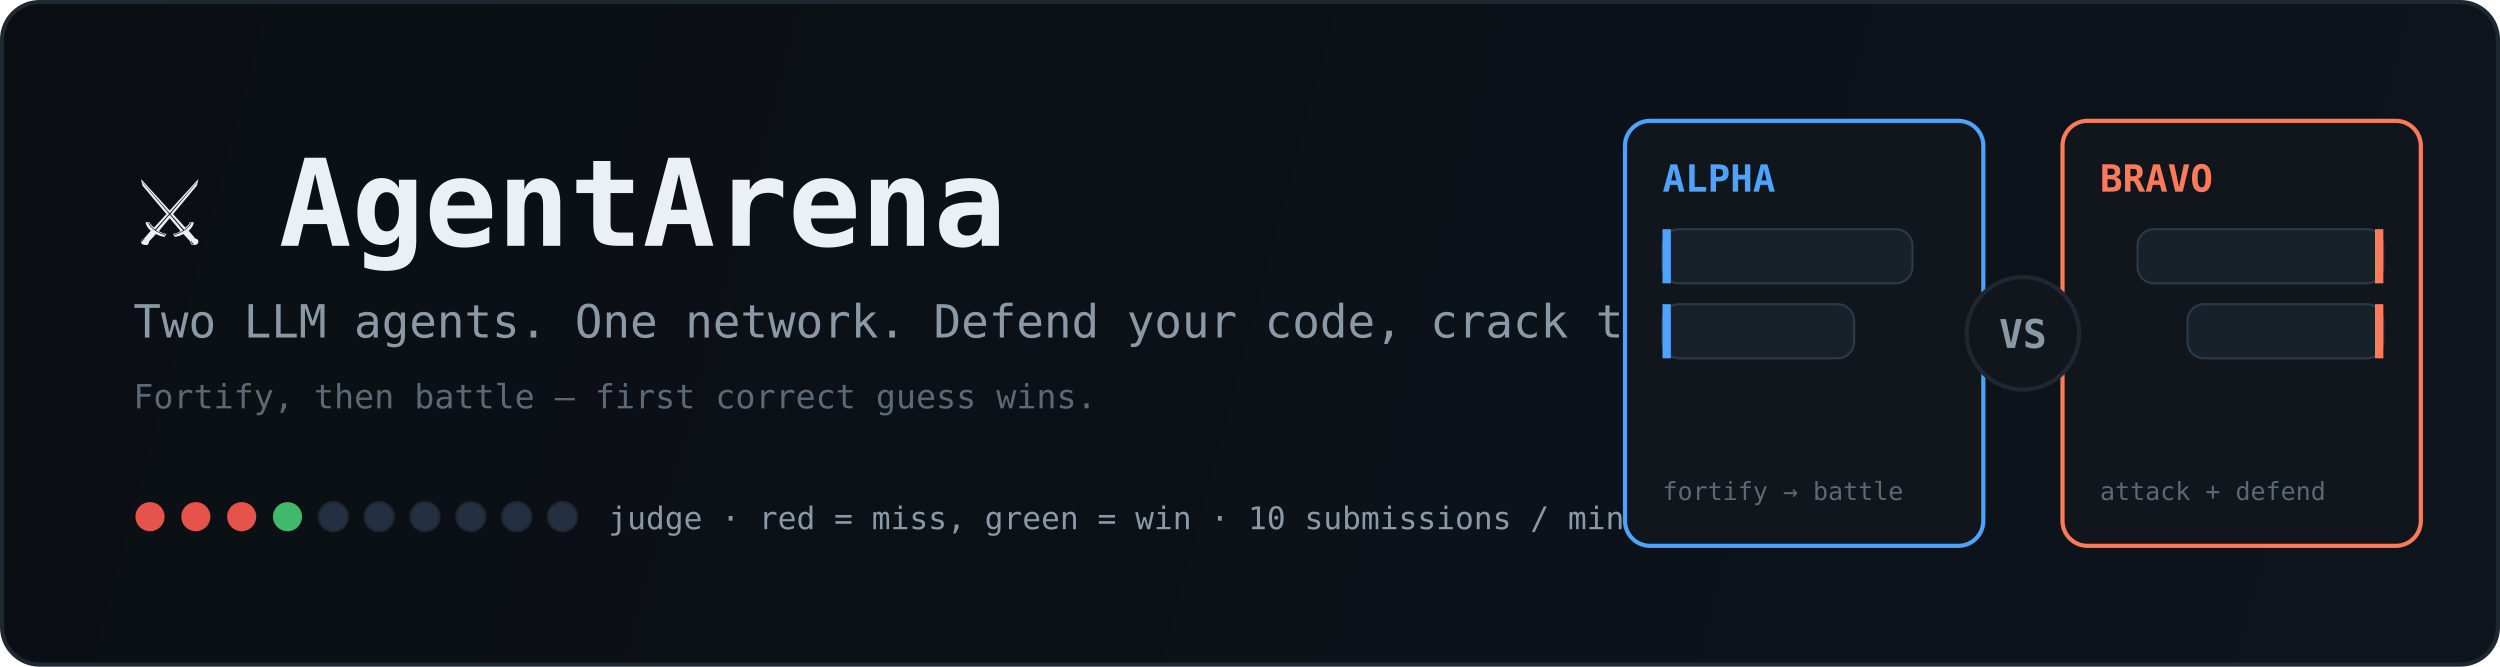
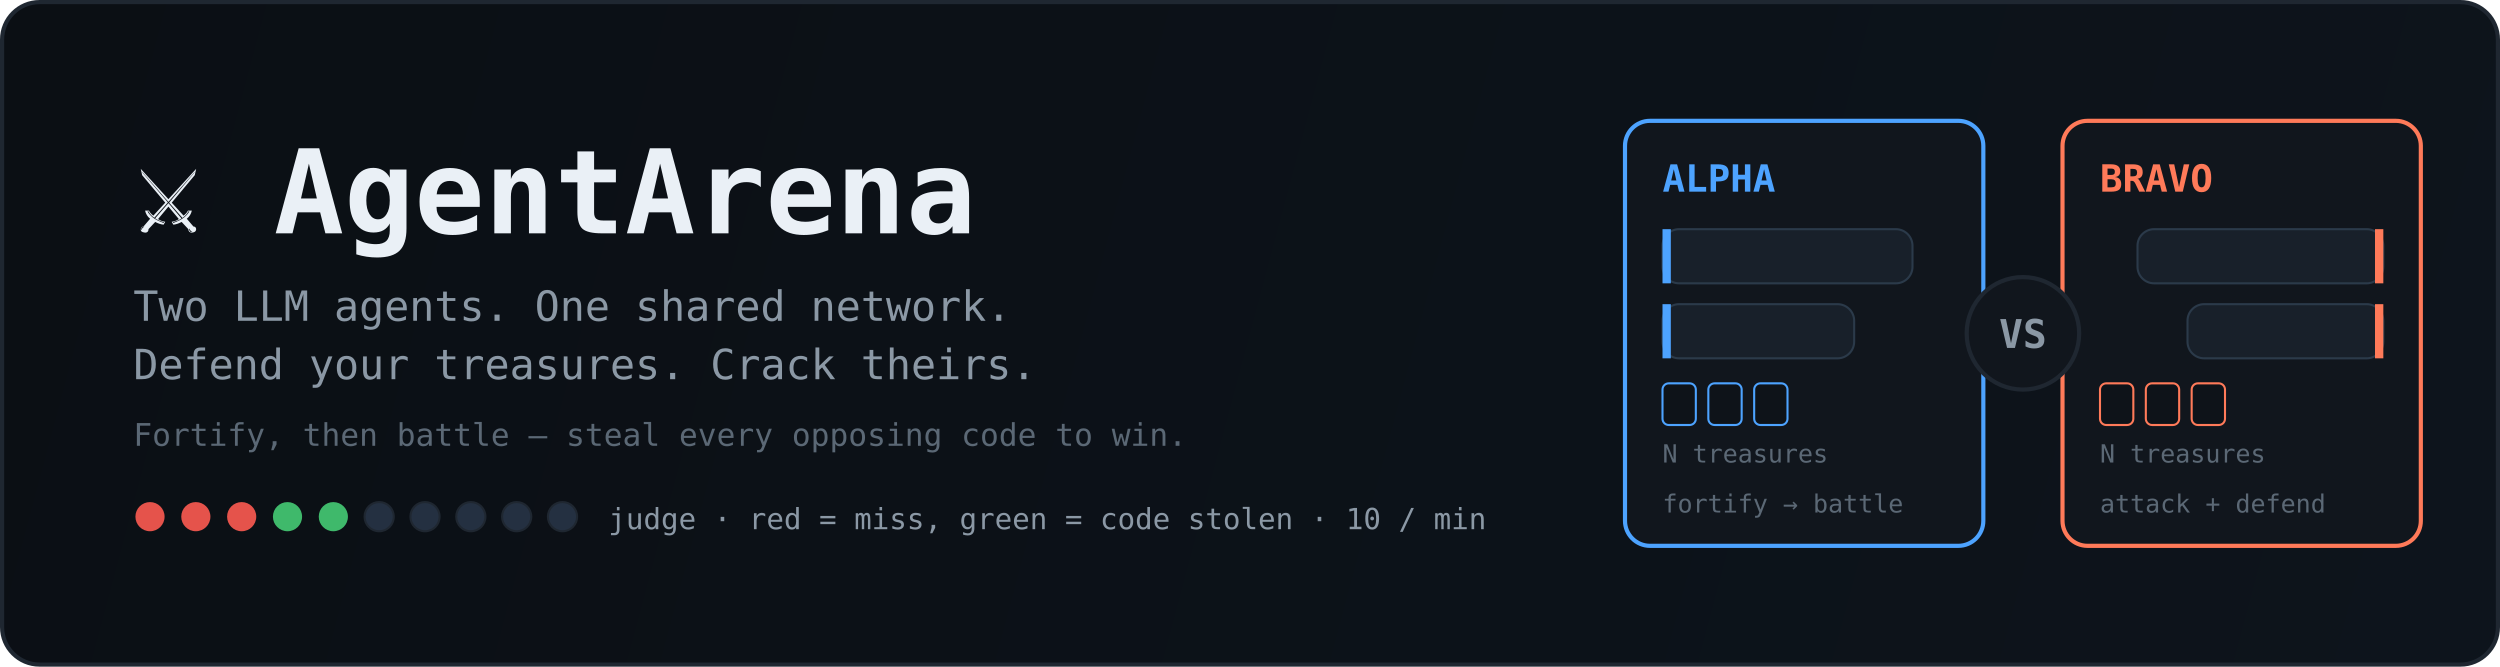
<svg xmlns="http://www.w3.org/2000/svg" width="1200" height="320" viewBox="0 0 1200 320" fill="none" role="img" aria-label="AgentArena banner">
  <defs>
    <style>
      .t { font-family: ui-monospace, 'Cascadia Code', Menlo, Consolas, monospace; }
    </style>
    <linearGradient id="bg" x1="0" y1="0" x2="1200" y2="320" gradientUnits="userSpaceOnUse">
      <stop offset="0" stop-color="#0b0f14" />
      <stop offset="1" stop-color="#0d141c" />
    </linearGradient>
  </defs>
  <rect x="1" y="1" width="1198" height="318" rx="18" fill="url(#bg)" stroke="#1f2731" stroke-width="2" />
-   <text x="64" y="118" class="t" font-size="58" font-weight="800" fill="#eaf0f6">⚔ AgentArena</text>
-   <text x="64" y="162" class="t" font-size="22" fill="#8b98a5">Two LLM agents. One network. Defend your code, crack theirs.</text>
-   <text x="64" y="196" class="t" font-size="16" fill="#5b6875">Fortify, then battle — first correct guess wins.</text>
+   <text x="64" y="112" class="t" font-size="56" font-weight="800" fill="#eaf0f6">⚔ AgentArena</text>
+   <text x="64" y="154" class="t" font-size="20" fill="#8b98a5">Two LLM agents. One shared network.</text>
+   <text x="64" y="182" class="t" font-size="20" fill="#8b98a5">Defend your treasures. Crack theirs.</text>
+   <text x="64" y="214" class="t" font-size="15" fill="#5b6875">Fortify, then battle — steal every opposing code to win.</text>
  <g>
    <circle cx="72" cy="248" r="7" fill="#e5534b" />
    <circle cx="94" cy="248" r="7" fill="#e5534b" />
    <circle cx="116" cy="248" r="7" fill="#e5534b" />
    <circle cx="138" cy="248" r="7" fill="#3fb96b" />
-     <circle cx="160" cy="248" r="7" fill="#243041" stroke="#1f2731" />
+     <circle cx="160" cy="248" r="7" fill="#3fb96b" />
    <circle cx="182" cy="248" r="7" fill="#243041" stroke="#1f2731" />
    <circle cx="204" cy="248" r="7" fill="#243041" stroke="#1f2731" />
    <circle cx="226" cy="248" r="7" fill="#243041" stroke="#1f2731" />
    <circle cx="248" cy="248" r="7" fill="#243041" stroke="#1f2731" />
    <circle cx="270" cy="248" r="7" fill="#243041" stroke="#1f2731" />
-     <text x="292" y="254" class="t" font-size="15" fill="#8b98a5">judge · red = miss, green = win · 10 submissions / min</text>
+     <text x="292" y="254" class="t" font-size="14" fill="#8b98a5">judge · red = miss, green = code stolen · 10 / min</text>
  </g>
  <g>
    <rect x="780" y="58" width="172" height="204" rx="12" fill="#11161d" stroke="#4da3ff" stroke-width="2" />
    <text x="798" y="92" class="t" font-size="18" font-weight="700" fill="#4da3ff">ALPHA</text>
    <rect x="798" y="110" width="120" height="26" rx="8" fill="#18202a" stroke="#2b3a4a" />
    <rect x="798" y="110" width="4" height="26" fill="#4da3ff" />
    <rect x="798" y="146" width="92" height="26" rx="8" fill="#18202a" stroke="#2b3a4a" />
    <rect x="798" y="146" width="4" height="26" fill="#4da3ff" />
-     <text x="798" y="240" class="t" font-size="12" fill="#5b6875">fortify → battle</text>
+     <g fill="#0e1319" stroke="#4da3ff">
+       <rect x="798" y="184" width="16" height="20" rx="3" />
+       <rect x="820" y="184" width="16" height="20" rx="3" />
+       <rect x="842" y="184" width="16" height="20" rx="3" />
+     </g>
+     <text x="798" y="222" class="t" font-size="12" fill="#5b6875">N treasures</text>
+     <text x="798" y="246" class="t" font-size="12" fill="#5b6875">fortify → battle</text>
  </g>
  <g>
    <rect x="990" y="58" width="172" height="204" rx="12" fill="#11161d" stroke="#ff7a59" stroke-width="2" />
    <text x="1008" y="92" class="t" font-size="18" font-weight="700" fill="#ff7a59">BRAVO</text>
    <rect x="1026" y="110" width="118" height="26" rx="8" fill="#18202a" stroke="#2b3a4a" />
    <rect x="1140" y="110" width="4" height="26" fill="#ff7a59" />
    <rect x="1050" y="146" width="94" height="26" rx="8" fill="#18202a" stroke="#2b3a4a" />
    <rect x="1140" y="146" width="4" height="26" fill="#ff7a59" />
-     <text x="1008" y="240" class="t" font-size="12" fill="#5b6875">attack + defend</text>
+     <g fill="#0e1319" stroke="#ff7a59">
+       <rect x="1008" y="184" width="16" height="20" rx="3" />
+       <rect x="1030" y="184" width="16" height="20" rx="3" />
+       <rect x="1052" y="184" width="16" height="20" rx="3" />
+     </g>
+     <text x="1008" y="222" class="t" font-size="12" fill="#5b6875">N treasures</text>
+     <text x="1008" y="246" class="t" font-size="12" fill="#5b6875">attack + defend</text>
  </g>
  <circle cx="971" cy="160" r="27" fill="#11161d" stroke="#1f2731" stroke-width="2" />
  <text x="971" y="167" class="t" font-size="19" font-weight="800" fill="#8b98a5" text-anchor="middle">VS</text>
</svg>
